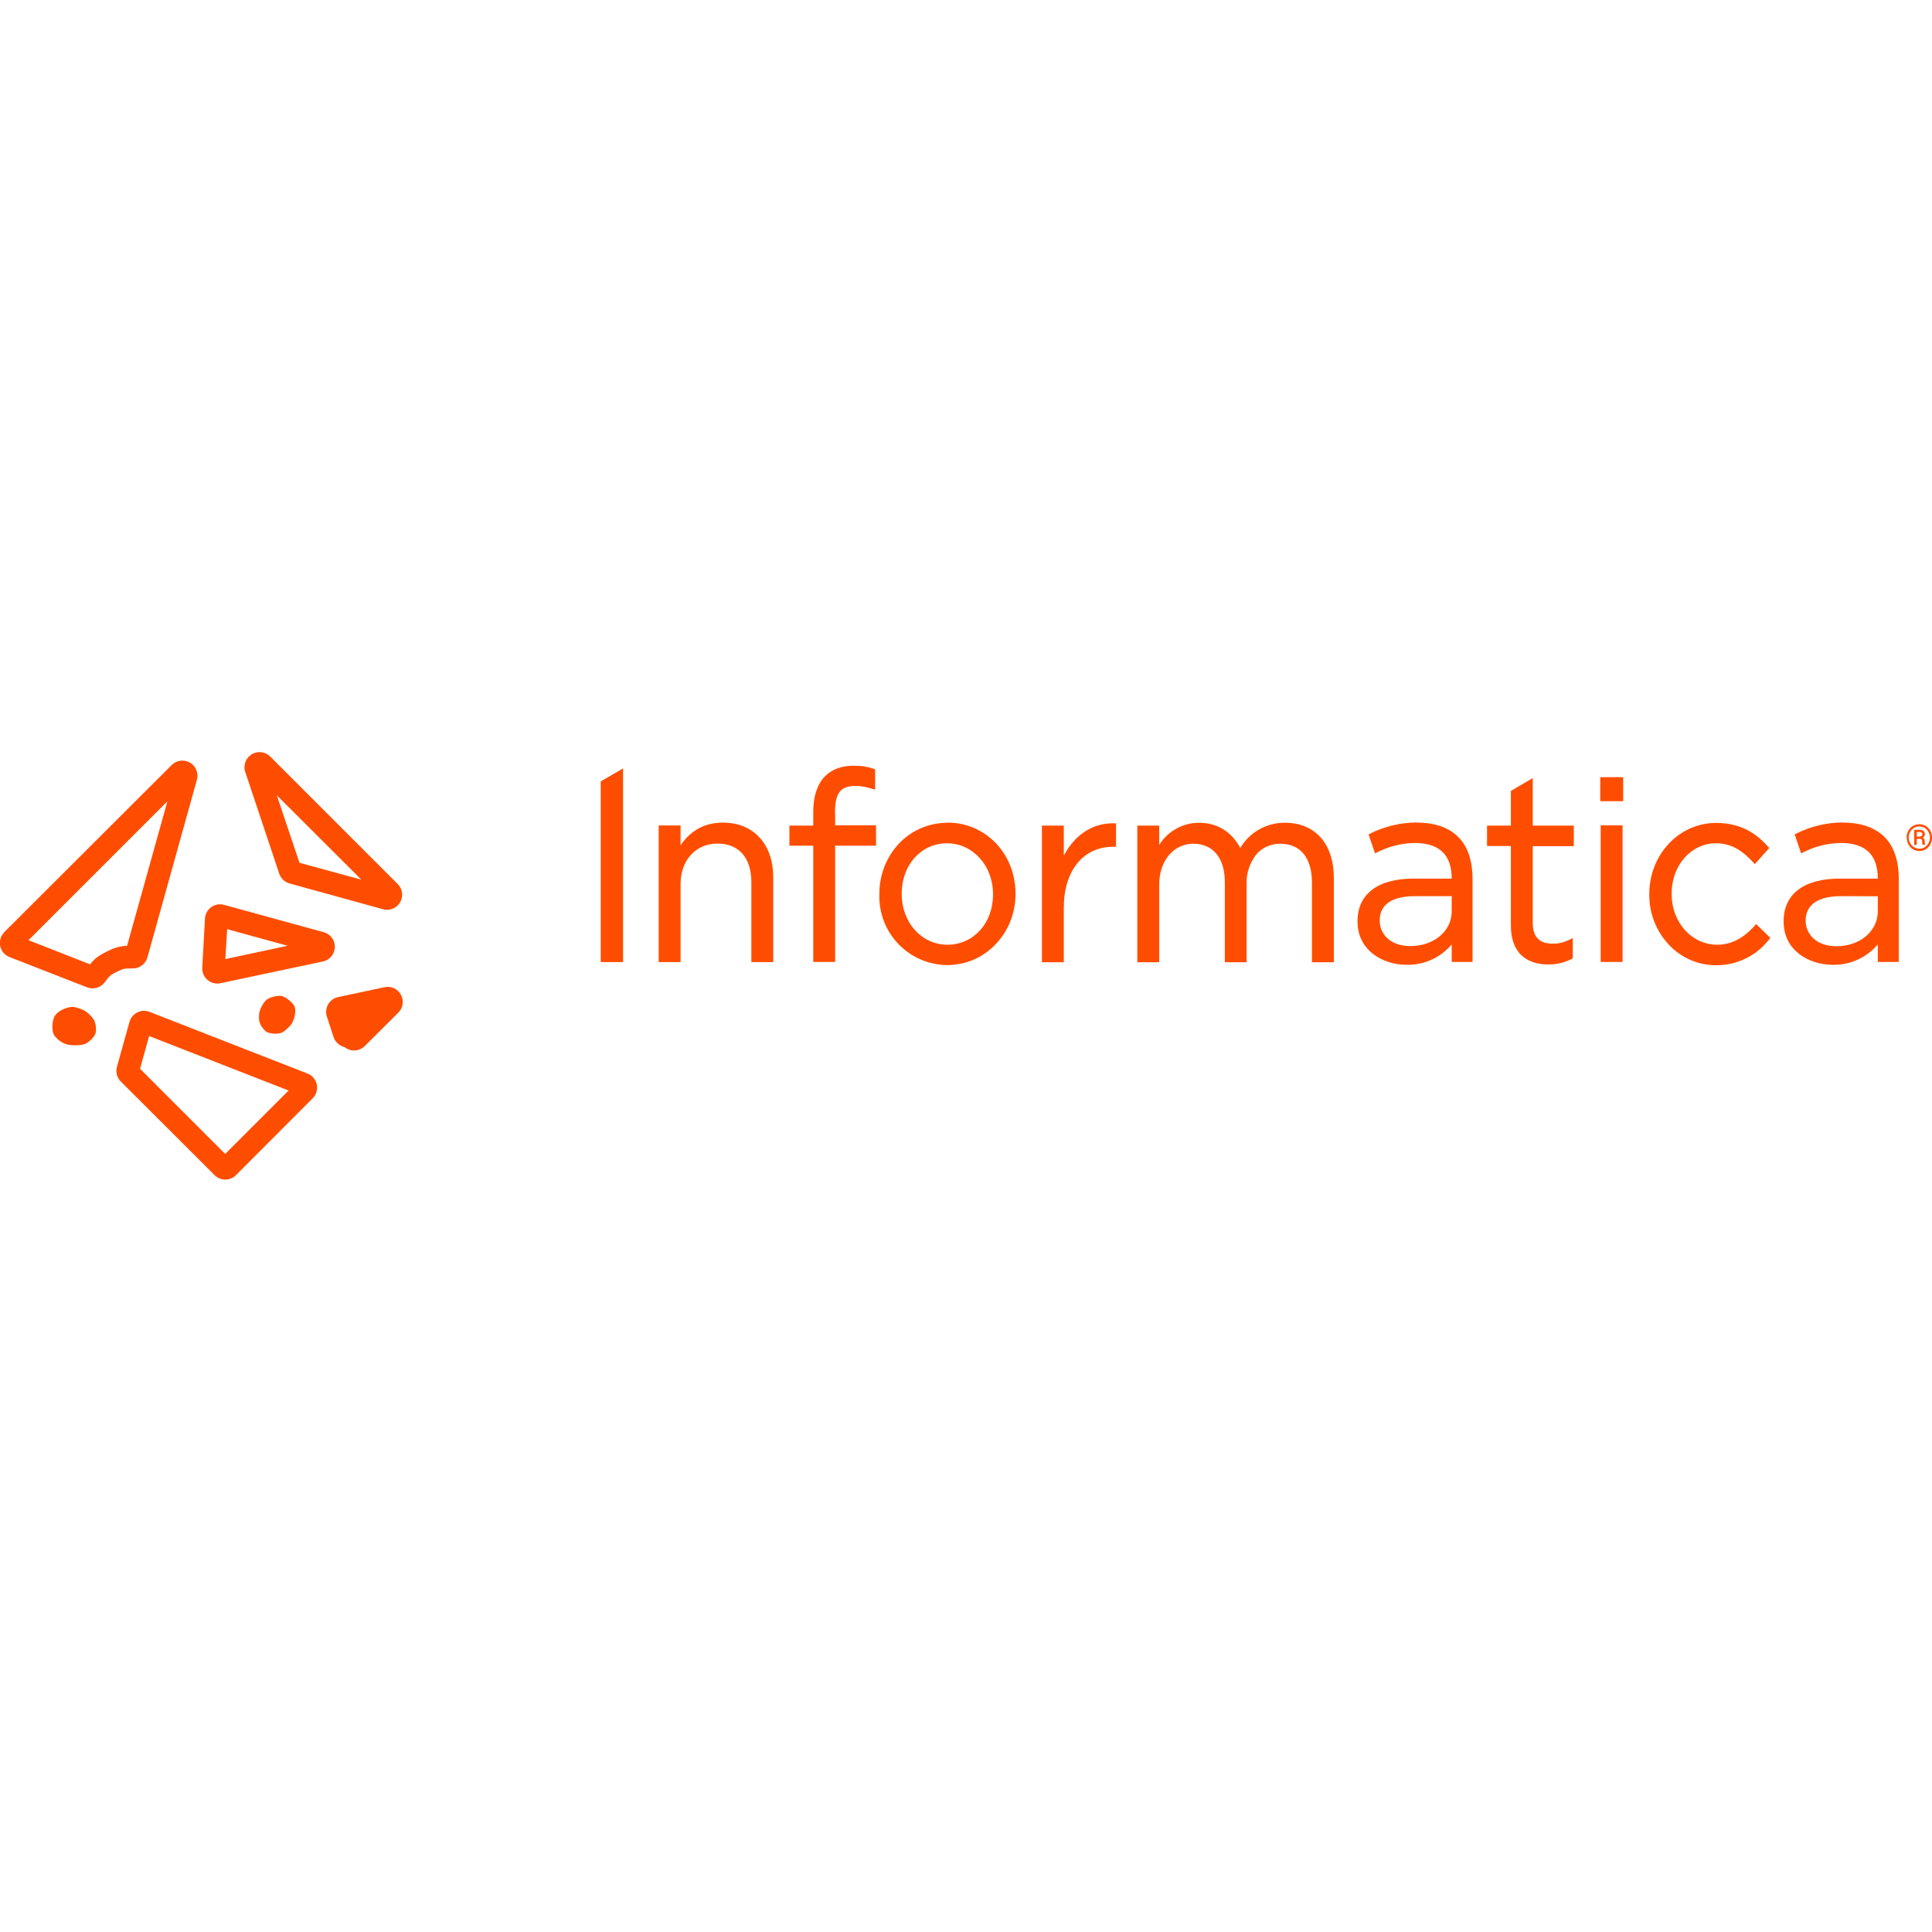
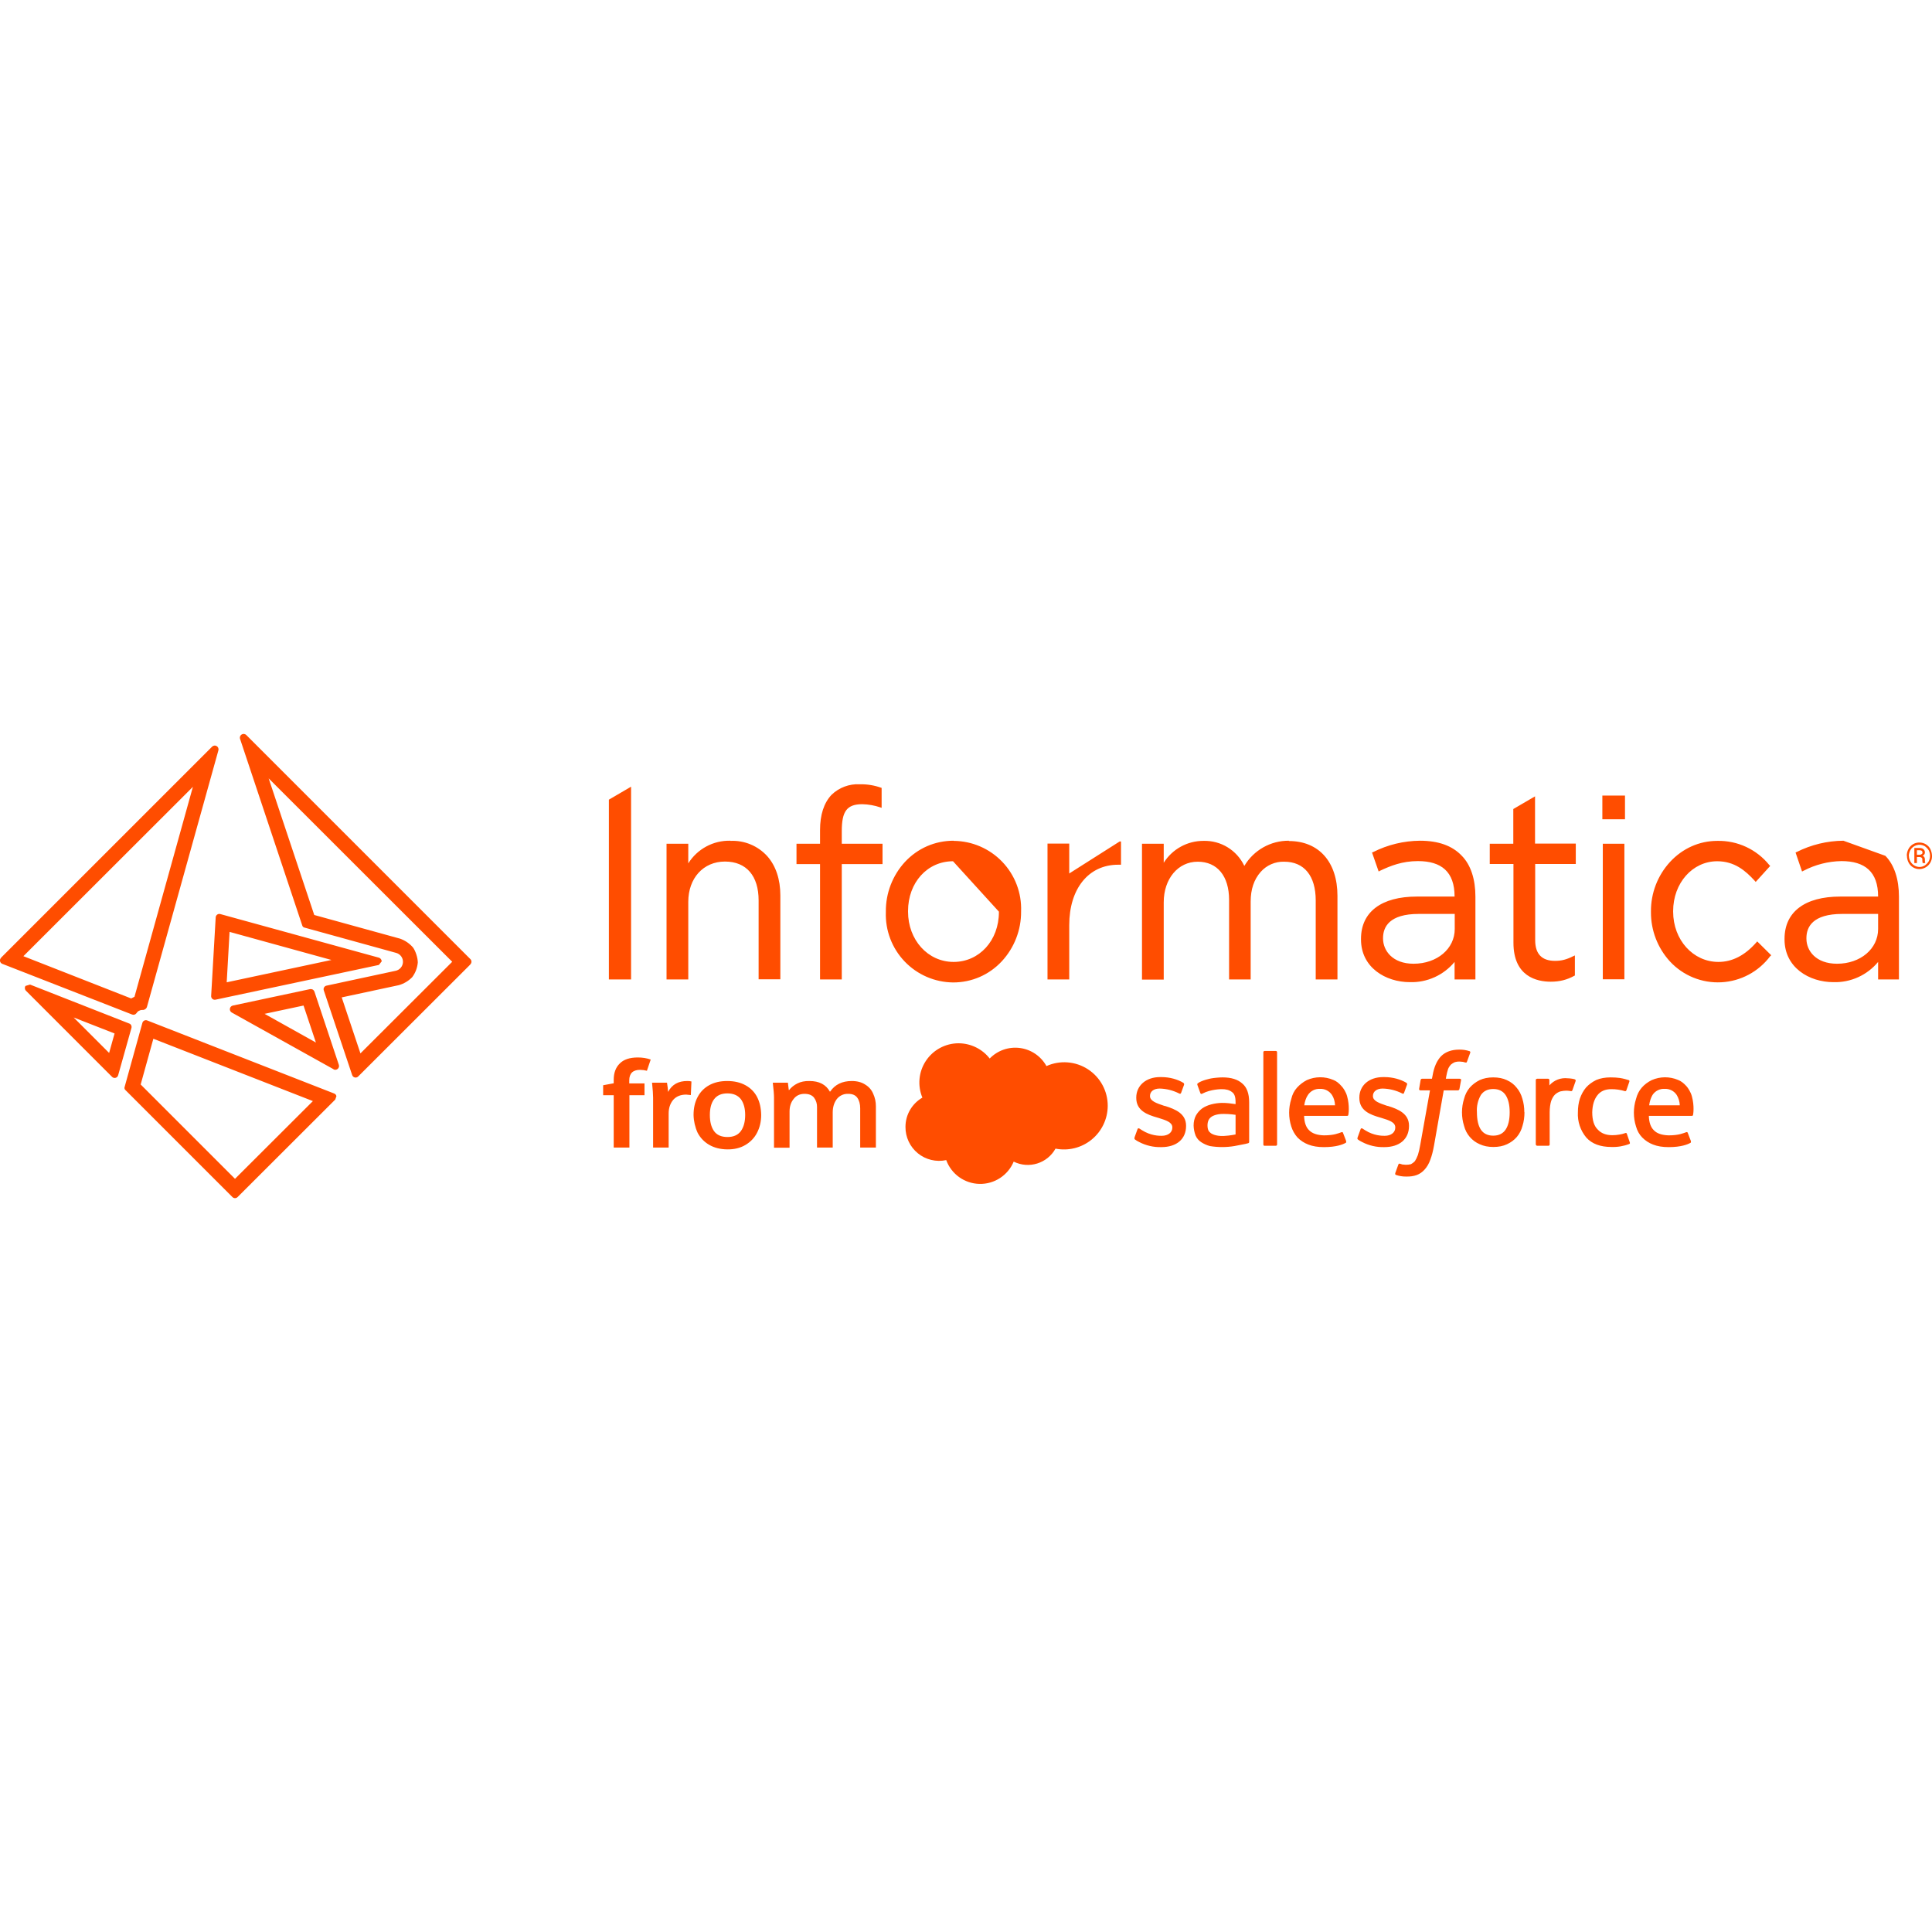
<svg xmlns="http://www.w3.org/2000/svg" viewBox="0 0 128 128">
-   <path fill="#ff4d00" d="M17.17 67.17c.03-.33.3-.78.5-.94.23-.18.72-.28.95-.25.26.04.8.42.91.75.11.32-.06.99-.32 1.24-.1.09-.3.34-.56.45-.17.09-.75.1-1.02-.07a1.4 1.4 0 0 1-.45-.68 2 2 0 0 1-.01-.5m5.8 2.3-.1-.07-.17-.07a1 1 0 0 1-.6-.62l-.44-1.35a1 1 0 0 1 .74-1.3l3.05-.65a1 1 0 0 1 .92 1.7l-2.2 2.19a1 1 0 0 1-1.2.17M18.5 57.88l-2.24-6.7a1 1 0 0 1 1.67-1.03l8.4 8.4a1 1 0 0 1-.99 1.68l-6.16-1.7a1 1 0 0 1-.68-.65m5.44.4-5.6-5.59 1.5 4.47zm-2.59 5.43-6.74 1.43a1 1 0 0 1-1.21-1.04l.18-3.24a1 1 0 0 1 1.27-.91l6.56 1.8a1 1 0 0 1-.06 1.96m-6.3-2.15-.12 1.98 4.13-.88zm-11.4 5.73c.23-.38.9-.6 1.2-.58.27.03.63.17.8.28a2 2 0 0 1 .58.59c.09.16.18.6.1.87-.08.29-.52.68-.78.74-.29.08-.84.09-1.18-.01a1.7 1.7 0 0 1-.78-.59c-.18-.3-.15-.99.05-1.3M.28 61.76 11.36 50.7a1 1 0 0 1 1.68.98L9.77 63.42a1 1 0 0 1-.93.74c-.64 0-.64 0-1.09.22-.47.23-.46.24-.83.72a1 1 0 0 1-1.16.31l-5.12-2a1 1 0 0 1-.35-1.65m8.13.9 2.67-9.57-9.2 9.2 4.08 1.6q.15-.2.34-.37c.24-.21.53-.36.77-.48s.53-.26.85-.32q.23-.05.5-.06m12.29 10.1-5.08 5.09a1 1 0 0 1-1.43 0L8 71.65a1 1 0 0 1-.25-.98l.83-2.97a1 1 0 0 1 1.33-.66l10.45 4.08a1 1 0 0 1 .35 1.65M9.88 68.64l-.6 2.17 5.64 5.64 4.2-4.2zm31.4-4.9H39.8V51.77l1.48-.86zm66.26-10.66h-1.52v-1.59h1.52zM47.89 54.5c1.02 0 1.87.35 2.46 1.02.58.64.88 1.55.88 2.62v5.6h-1.45v-5.27c0-1.62-.8-2.58-2.25-2.58-1.43 0-2.44 1.1-2.44 2.68v5.17h-1.45v-9.05h1.45V56q1.03-1.5 2.8-1.5m14.89 0c2.52 0 4.5 2.06 4.5 4.7v.03c0 1.25-.46 2.43-1.3 3.31-.84.9-2 1.4-3.24 1.4a4.54 4.54 0 0 1-4.48-4.68v-.04c0-1.25.46-2.43 1.28-3.31.84-.9 2-1.4 3.24-1.4m-.04 1.36c-1.71 0-3 1.43-3 3.33v.03c0 1.88 1.31 3.36 3.03 3.36 1.73 0 3.02-1.43 3.02-3.32v-.04c0-1.88-1.34-3.36-3.05-3.36m11.1-1.32h.1v1.55h-.2c-1.98 0-3.26 1.61-3.26 4.02v3.63h-1.45V54.7h1.45v1.99c.73-1.4 1.96-2.2 3.37-2.14m11.29-.04c2 0 3.23 1.4 3.23 3.66v5.58h-1.45v-5.27c0-1.64-.76-2.58-2.1-2.58-.61 0-1.17.24-1.57.69a3 3 0 0 0-.66 1.96v5.2h-1.44v-5.3c0-1.6-.78-2.55-2.09-2.55s-2.26 1.14-2.26 2.7v5.15h-1.45V54.7h1.45v1.28a3.1 3.1 0 0 1 2.64-1.47c1.2 0 2.17.6 2.73 1.67a3.4 3.4 0 0 1 2.96-1.67zm19.13 1.55h-2.72v5.08q-.01 1.39 1.33 1.38c.42 0 .76-.09 1.18-.3l.14-.07v1.34l-.05.03q-.72.38-1.57.38c-.92 0-2.48-.33-2.48-2.6v-5.25h-1.58V54.7h1.58v-2.3l1.45-.85v3.15h2.72zm12.02 5.24.06-.08.94.92-.06.07a4.4 4.4 0 0 1-3.53 1.74c-1.2 0-2.33-.49-3.16-1.39a4.8 4.8 0 0 1-1.27-3.3v-.03c0-1.24.45-2.42 1.27-3.31s1.96-1.4 3.16-1.4c1.79 0 2.8.85 3.46 1.6l.06.06-.96 1.07-.07-.08c-.62-.67-1.35-1.3-2.5-1.3-1.65 0-2.94 1.46-2.94 3.33v.03c0 1.88 1.33 3.36 3.02 3.36q1.37.01 2.52-1.3zm-22.43-6.8q1.84 0 2.8 1c.6.62.9 1.58.9 2.72v5.51h-1.38v-1.16a3.8 3.8 0 0 1-2.99 1.35c-1.61 0-3.25-.98-3.25-2.85v-.04c0-1.8 1.35-2.82 3.71-2.82h2.53c0-1.65-.9-2.36-2.45-2.36a5.6 5.6 0 0 0-2.53.64l-.1.05-.43-1.26.08-.04a7 7 0 0 1 3.12-.75zm2.32 4.87h-2.4c-1.96 0-2.37.87-2.37 1.6v.04c0 .8.63 1.67 2.03 1.67 1.56 0 2.74-.99 2.74-2.3zm-40.85-5.53v.84h2.71v1.35h-2.71v7.7h-1.45v-7.7H52.3V54.7h1.58v-.91c0-1.01.26-1.82.76-2.34q.7-.71 1.88-.72c.58 0 1 .07 1.43.23l.03.01v1.34l-.1-.02c-.48-.15-.8-.22-1.2-.22-1.02 0-1.36.49-1.36 1.79zm52.17 9.89h-1.45v-9.05h1.45zm14.6-9.23q1.83 0 2.8 1c.6.62.9 1.58.9 2.72v5.51h-1.39v-1.16a3.8 3.8 0 0 1-2.99 1.35c-1.61 0-3.25-.98-3.25-2.85v-.04c0-1.8 1.35-2.82 3.71-2.82h2.53c0-1.65-.89-2.36-2.45-2.36a5.6 5.6 0 0 0-2.53.64l-.1.05-.43-1.26.08-.04a7 7 0 0 1 3.11-.75zm-.09 4.87c-1.96 0-2.38.88-2.38 1.61v.04c0 .8.64 1.67 2.04 1.67 1.56 0 2.74-1 2.74-2.31v-1zm4.31-3.88q0-.24.11-.45a.83.83 0 0 1 1.15-.32q.2.12.31.32t.11.45-.1.43a.8.8 0 0 1-.74.46.8.8 0 0 1-.73-.45 1 1 0 0 1-.1-.44zm.14 0q0 .2.1.37.09.18.25.27t.35.1q.2 0 .36-.1a1 1 0 0 0 .25-.27.77.77 0 0 0-.25-1.01 1 1 0 0 0-.36-.1.7.7 0 0 0-.61.37 1 1 0 0 0-.1.37zm.53.09v.4h-.17v-1h.33q.18 0 .28.07t.1.22-.15.23q.14.06.14.24v.07l.02.15v.01h-.17l-.02-.15v-.13q-.02-.1-.15-.12zm0-.15h.18q.08 0 .14-.05a.1.1 0 0 0 .05-.1q0-.09-.04-.12-.05-.04-.17-.04H127z" />
+   <path fill="#ff4d00" d="m22.1 70.84-6.75-3.76a.25.25 0 0 1 .08-.46l5.12-1.09q.2-.02.28.16l1.62 4.86a.25.25 0 0 1-.35.3zm-1.99-4.22-2.58.55 3.4 1.9zm11.05-2.72-7.43 7.42a.24.24 0 0 1-.4-.1l-1.88-5.61a.24.24 0 0 1 .19-.31l4.56-.98a.61.61 0 0 0 .04-1.19l-6.05-1.67a.2.2 0 0 1-.17-.16L15.9 48.94a.25.25 0 0 1 .41-.25l14.85 14.85a.24.24 0 0 1 0 .35zm-8.52 2.18 1.24 3.71 6.08-6.07L17.8 51.57l3.02 9.05 5.69 1.57q.5.18.85.58c.17.23.32.68.32 1q-.05.54-.37.97a2 2 0 0 1-.89.53zm2.46-2.15-10.81 2.3a.24.24 0 0 1-.3-.26l.3-5.19a.24.24 0 0 1 .31-.22l10.51 2.89q.16.06.18.24zm-9.89-2.19-.19 3.34 6.94-1.48zM1.99 65.23l6.57 2.58c.12.04.18.17.15.29l-.88 3.13a.24.24 0 0 1-.41.11l-5.7-5.7a.25.25 0 0 1-.03-.32zm5.24 4.53.36-1.29-2.71-1.06zM.07 63.45l13.98-13.98a.25.25 0 0 1 .42.24L9.73 66.73a.3.3 0 0 1-.23.18c-.16 0-.16 0-.27.05s-.11.06-.2.18a.24.24 0 0 1-.29.07L.16 63.86a.24.24 0 0 1-.09-.4zm8.84 2.59 3.87-13.91L1.55 63.35l7.14 2.8zm13.3 6.81-6.47 6.46a.24.24 0 0 1-.34 0l-7.07-7.07a.2.2 0 0 1-.07-.24l1.17-4.22a.24.24 0 0 1 .33-.17l12.36 4.83q.13.04.17.18zm-12.05-4.03-.84 3.03 6.25 6.25 5.16-5.15zm31.65-3.93h-1.47V52.98l1.47-.86zm65.85-10.61h-1.5v-1.57h1.5zm-59.27 1.43a3.1 3.1 0 0 1 2.44 1.01c.57.64.87 1.54.87 2.6v5.56h-1.44v-5.23c0-1.61-.8-2.57-2.23-2.57s-2.43 1.1-2.43 2.67v5.14h-1.44V55.9h1.44v1.3a3.2 3.2 0 0 1 2.79-1.5zm14.79 0a4.5 4.5 0 0 1 4.47 4.66v.02a4.8 4.8 0 0 1-1.28 3.3c-.84.9-1.99 1.4-3.22 1.4a4.5 4.5 0 0 1-4.46-4.66v-.03a4.8 4.8 0 0 1 1.27-3.3c.84-.9 1.98-1.4 3.22-1.4zm-.04 1.35c-1.7 0-2.98 1.41-2.98 3.3v.04c0 1.87 1.31 3.33 3.02 3.33 1.7 0 3-1.42 3-3.3v-.03zm11.04-1.31h.09v1.54h-.19c-1.97 0-3.24 1.6-3.24 4v3.6H69.4v-9h1.44v1.98zm11.21-.03c1.99 0 3.22 1.39 3.22 3.63v5.54h-1.44v-5.23c0-1.63-.76-2.57-2.09-2.57a2 2 0 0 0-1.56.68q-.66.75-.66 1.96v5.16h-1.43v-5.27c0-1.58-.78-2.53-2.08-2.53s-2.25 1.13-2.25 2.69v5.12h-1.44v-9h1.44v1.26a3.1 3.1 0 0 1 2.63-1.45 2.9 2.9 0 0 1 2.71 1.66 3.4 3.4 0 0 1 2.95-1.67zm16.32 1.52v5.05q0 1.37 1.32 1.37c.42 0 .76-.09 1.18-.3l.13-.06v1.33l-.04.02c-.49.27-.98.39-1.56.39-.92 0-2.47-.34-2.47-2.58v-5.22H98.7V55.9h1.56v-2.3l1.44-.84v3.13h2.7v1.35zm14.71 5.13.93.92-.07.06a4.33 4.33 0 0 1-6.64.35 4.8 4.8 0 0 1-1.26-3.27v-.03a4.8 4.8 0 0 1 1.26-3.29c.83-.9 1.94-1.4 3.14-1.4a4.3 4.3 0 0 1 3.44 1.6l.06.06-.96 1.06-.07-.08c-.61-.67-1.34-1.29-2.48-1.29-1.64 0-2.92 1.45-2.92 3.3v.04c0 1.87 1.32 3.33 3 3.33q1.37 0 2.5-1.28zM94.08 55.7h-.01zm0 0q1.83 0 2.77 1c.6.61.9 1.57.9 2.7v5.49h-1.38v-1.16a3.7 3.7 0 0 1-2.96 1.34c-1.61 0-3.24-.97-3.24-2.83v-.04c0-1.78 1.35-2.8 3.7-2.8h2.5c0-1.65-.88-2.35-2.43-2.35-1.04 0-1.81.31-2.51.64l-.09.05-.44-1.26.08-.03a7 7 0 0 1 3.1-.75m-.09 4.85c-1.95 0-2.36.87-2.36 1.6v.03c0 .8.63 1.67 2.02 1.67 1.56 0 2.73-.99 2.73-2.3v-1zM55.77 55.9h2.7v1.35h-2.7v7.64h-1.44v-7.64h-1.56V55.9h1.56V55q0-1.53.76-2.34a2.5 2.5 0 0 1 1.87-.7 4 4 0 0 1 1.42.23l.03.01v1.32l-.09-.03a4 4 0 0 0-1.19-.21c-1.03 0-1.36.48-1.36 1.78zm51.85 8.98h-1.43V55.9h1.43zm17.29-8.18c.6.61.9 1.57.9 2.7v5.49h-1.38v-1.16a3.7 3.7 0 0 1-2.96 1.34c-1.61 0-3.24-.97-3.24-2.83v-.04c0-1.78 1.34-2.8 3.69-2.8h2.51c0-1.65-.88-2.35-2.43-2.35a5.6 5.6 0 0 0-2.51.64l-.1.05-.43-1.26.07-.03a7 7 0 0 1 3.1-.75zm-2.86 3.85c-1.96 0-2.37.87-2.37 1.6v.04c0 .8.63 1.66 2.03 1.66 1.55 0 2.72-.99 2.72-2.3v-1zm4.28-3.85q0-.24.11-.45a.8.8 0 0 1 .73-.43c.3 0 .58.16.72.43q.1.21.11.44a.85.85 0 0 1-.83.89.8.8 0 0 1-.73-.45 1 1 0 0 1-.1-.44zm.14 0q0 .2.1.37a.7.7 0 0 0 .6.37q.18 0 .35-.1a1 1 0 0 0 .26-.27.8.8 0 0 0 0-.74 1 1 0 0 0-.26-.27.7.7 0 0 0-.96.27 1 1 0 0 0-.1.37zm.53.08v.4h-.17v-1h.32q.2 0 .28.08.1.08.1.22t-.15.22q.15.06.15.24v.07q0 .1.02.15v.02h-.17l-.02-.15v-.13q-.03-.1-.16-.12zm0-.15h.18q.09 0 .13-.04a.1.1 0 0 0 .06-.1q0-.09-.05-.12-.04-.04-.16-.04H127zM75.16 75.37l.2-.55c.03-.1.1-.06.13-.05l.17.11c.59.37 1.13.37 1.3.37.44 0 .71-.23.71-.54v-.02c0-.34-.42-.47-.9-.62l-.1-.03c-.67-.19-1.39-.46-1.39-1.3v-.02c0-.8.65-1.36 1.57-1.36h.1c.55 0 1.07.15 1.45.38q.06.04.05.12l-.2.55c-.04.1-.14.03-.14.03a3 3 0 0 0-1.28-.32c-.4 0-.64.2-.64.49v.01c0 .33.43.47.93.64l.09.02c.66.21 1.37.5 1.37 1.3v.02c0 .87-.63 1.4-1.64 1.4a3 3 0 0 1-1.47-.34q-.15-.07-.28-.17c-.01-.01-.05-.03-.02-.11zm14.78 0 .2-.55c.03-.1.11-.06.13-.05l.17.11c.58.37 1.13.37 1.3.37.43 0 .7-.23.7-.54v-.02c0-.34-.41-.47-.9-.62l-.1-.03c-.67-.19-1.38-.46-1.38-1.3v-.02c0-.8.64-1.36 1.57-1.36h.1c.54 0 1.07.15 1.45.38q.06.04.04.12l-.2.55c-.04.1-.13.03-.13.03a3 3 0 0 0-1.29-.32c-.39 0-.64.2-.64.49v.01c0 .33.43.47.93.64l.09.02c.66.21 1.37.5 1.37 1.3v.02c0 .87-.63 1.4-1.64 1.4a3 3 0 0 1-1.47-.34q-.15-.07-.28-.17c0-.01-.05-.03-.02-.11zM101 73.68q0 .5-.13.91-.11.42-.38.74-.26.3-.65.48-.38.18-.9.18-.51 0-.9-.18A1.8 1.8 0 0 1 97 74.6a3 3 0 0 1 0-1.81q.11-.42.38-.74.27-.3.65-.49.39-.18.9-.18.52 0 .9.18.4.18.65.5.26.3.38.73.13.42.13.9m-1.24-1.14q-.27-.4-.82-.4t-.82.4a2 2 0 0 0-.26 1.14q0 .75.26 1.15.27.4.82.4t.82-.4.27-1.15q0-.73-.27-1.14m8.03 2.56.2.58c.03.07-.03.1-.03.1a3 3 0 0 1-1.19.2q-1.1 0-1.66-.62a2.4 2.4 0 0 1-.56-1.68q0-.49.13-.9.15-.43.41-.74.27-.3.68-.5.41-.17.94-.17.36 0 .63.04c.2.03.46.1.57.14.02 0 .07.03.05.1l-.2.58c-.04.08-.1.05-.1.05a3 3 0 0 0-.9-.13q-.62 0-.93.42-.31.4-.33 1.11 0 .8.37 1.15.34.37.96.37.24 0 .46-.04.2-.03.4-.1s.07-.04.1.04m4.31-2.48c.18.64.09 1.2.08 1.23 0 .07-.08.07-.08.07h-2.85q.02.65.33.95.3.32.98.34c.68 0 .96-.14 1.17-.21 0 0 .08-.03.1.05l.2.52q.03.12-.03.14c-.18.1-.61.28-1.44.28q-.6 0-1.03-.17a2 2 0 0 1-.72-.47q-.29-.3-.41-.73a3 3 0 0 1 0-1.82q.11-.44.38-.75.26-.3.66-.5a2.2 2.2 0 0 1 1.75-.01q.27.1.55.41c.11.12.29.4.36.67m-.8.6a1.4 1.4 0 0 0-.2-.68.9.9 0 0 0-.79-.41.9.9 0 0 0-.82.41q-.16.27-.22.68zm-21.96.63c0 .07-.08.07-.08.07H86.4q.02.65.33.95.31.32.98.34c.68 0 .97-.14 1.17-.21 0 0 .08-.03.1.05l.2.52q.03.12-.03.14c-.18.1-.61.28-1.44.28q-.6 0-1.03-.17a2 2 0 0 1-.72-.47 2 2 0 0 1-.41-.73 3 3 0 0 1 0-1.82q.1-.44.38-.75.27-.3.65-.5a2.2 2.2 0 0 1 1.76-.01q.27.1.54.41c.12.12.3.4.37.67.18.64.09 1.2.08 1.23m-.88-.63q-.02-.4-.2-.68a.9.9 0 0 0-.8-.41.9.9 0 0 0-.8.41q-.18.27-.24.68zm-7.06-.14.47.06v-.12c0-.38-.08-.57-.24-.68q-.25-.2-.7-.19s-.7 0-1.25.29l-.04.02s-.07.03-.1-.04l-.2-.55c-.03-.08.03-.11.03-.11.25-.2.87-.32.87-.32.21-.04.56-.07.77-.07q.85 0 1.3.4.46.38.46 1.25v2.62s.01.07-.06.09l-.2.05-.72.14a5 5 0 0 1-1.62 0 2 2 0 0 1-.58-.26 1 1 0 0 1-.37-.44 2 2 0 0 1-.13-.66q0-.37.15-.66.15-.27.41-.47.26-.18.6-.27t.7-.1q.27 0 .44.02zm-1.14 2s.26.2.84.17c.4-.02.77-.1.77-.1v-1.3s-.37-.06-.78-.06c-.58-.01-.83.2-.83.2q-.25.18-.25.56 0 .23.08.37c.04.05.06.08.17.17zm24.14-3.47-.21.6q-.03.08-.1.07s-.17-.03-.32-.03q-.16 0-.39.05a1 1 0 0 0-.35.21q-.15.15-.25.42c-.06.18-.1.47-.1.75v2.13q0 .08-.08.09h-.75a.1.1 0 0 1-.09-.09v-4.26q0-.08.09-.09h.73q.07 0 .08.09v.35a1.4 1.4 0 0 1 1.22-.47c.18 0 .43.05.47.07.02.01.07.04.05.1zm-7.03-1.98c.02.01.07.04.05.1l-.22.6c-.02.05-.03.07-.12.05l-.15-.04-.23-.02a1 1 0 0 0-.3.04 1 1 0 0 0-.25.15 1 1 0 0 0-.2.3c-.1.3-.14.63-.15.65h.91q.11 0 .1.09l-.11.6c-.02.08-.1.08-.1.08h-.94l-.64 3.64q-.1.57-.25.96-.13.37-.37.64-.23.26-.53.37t-.7.1a2 2 0 0 1-.68-.11q-.06-.02-.04-.12l.21-.58c.03-.07.1-.04.1-.04l.16.05.23.02q.19 0 .34-.04a1 1 0 0 0 .26-.2q.1-.15.2-.41.09-.28.16-.7l.64-3.58h-.62q-.11 0-.1-.1l.1-.59c.02-.09.1-.08.1-.08h.65l.04-.2q.14-.85.57-1.3.44-.43 1.2-.43a2 2 0 0 1 .67.1zm-12.75 6.18q0 .08-.08.09h-.75q-.08 0-.08-.09v-6.1q0-.08.08-.09h.75q.08 0 .08.1zm-19.04-5.69a2.36 2.36 0 0 1 3.76.5 2.88 2.88 0 0 1 4.06 2.64 2.9 2.9 0 0 1-3.46 2.83 2.1 2.1 0 0 1-2.77.86 2.4 2.4 0 0 1-4.47-.1 2.23 2.23 0 0 1-2.7-2.2c0-.83.45-1.55 1.12-1.94a2.6 2.6 0 0 1 2.39-3.6c.84 0 1.6.4 2.07 1.01m-22.46.07-.25.74a2 2 0 0 0-.45-.06q-.72 0-.72.7v.2h1.01v.78h-1v3.47h-1.04v-3.47h-.7v-.66l.7-.13v-.23q0-.69.4-1.08.39-.4 1.2-.4.46 0 .86.14m.15 2.52q0-.31-.07-.99h.99q.06.35.07.6h.01q.38-.72 1.28-.71.15 0 .26.03l-.04.9-.31-.03q-.55 0-.86.35-.3.36-.3.9v2.26h-1.03zm7.16 1.15q0 .66-.28 1.19-.26.5-.77.8t-1.2.29-1.19-.3-.77-.8a3 3 0 0 1-.27-1.18q0-.69.27-1.19.26-.5.76-.78t1.2-.28 1.21.28.77.78.27 1.19m-3.4 0q0 .67.27 1.06.28.4.9.4.6 0 .89-.4.28-.4.28-1.06 0-.65-.28-1.04-.3-.39-.9-.39t-.89.4q-.27.37-.27 1.03m4.25-1.15q0-.31-.08-.99h1l.06.49h.02q.21-.27.55-.44t.8-.16q.96 0 1.35.7H55q.48-.7 1.43-.7.54 0 .9.24.36.22.52.6.18.39.18.83v2.74h-1.04v-2.6q0-.43-.19-.7t-.63-.26a.9.9 0 0 0-.74.36q-.26.36-.26.87v2.33h-1.04v-2.68a1 1 0 0 0-.2-.63q-.2-.25-.63-.25-.46 0-.72.34-.27.33-.27.83v2.4h-1.03z" />
</svg>
